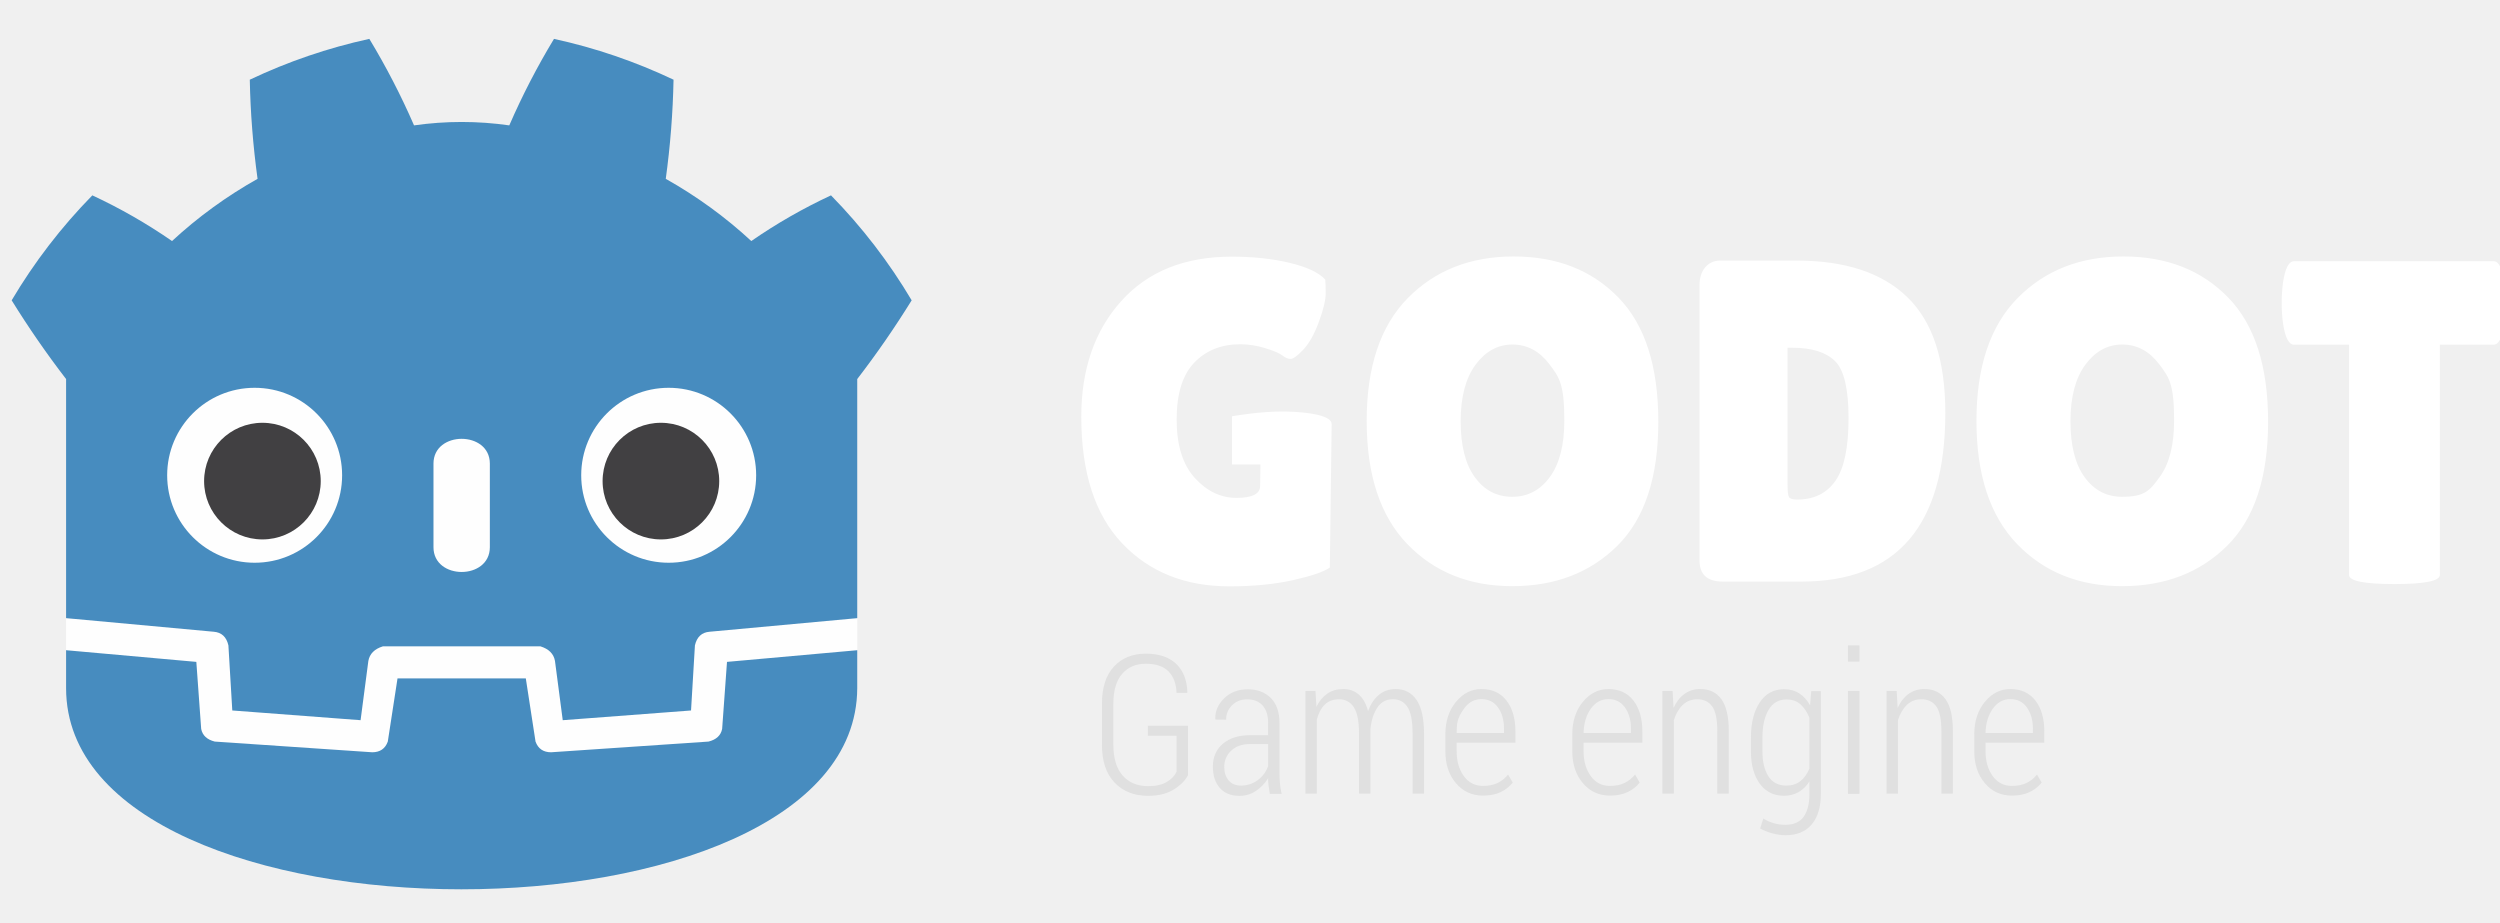
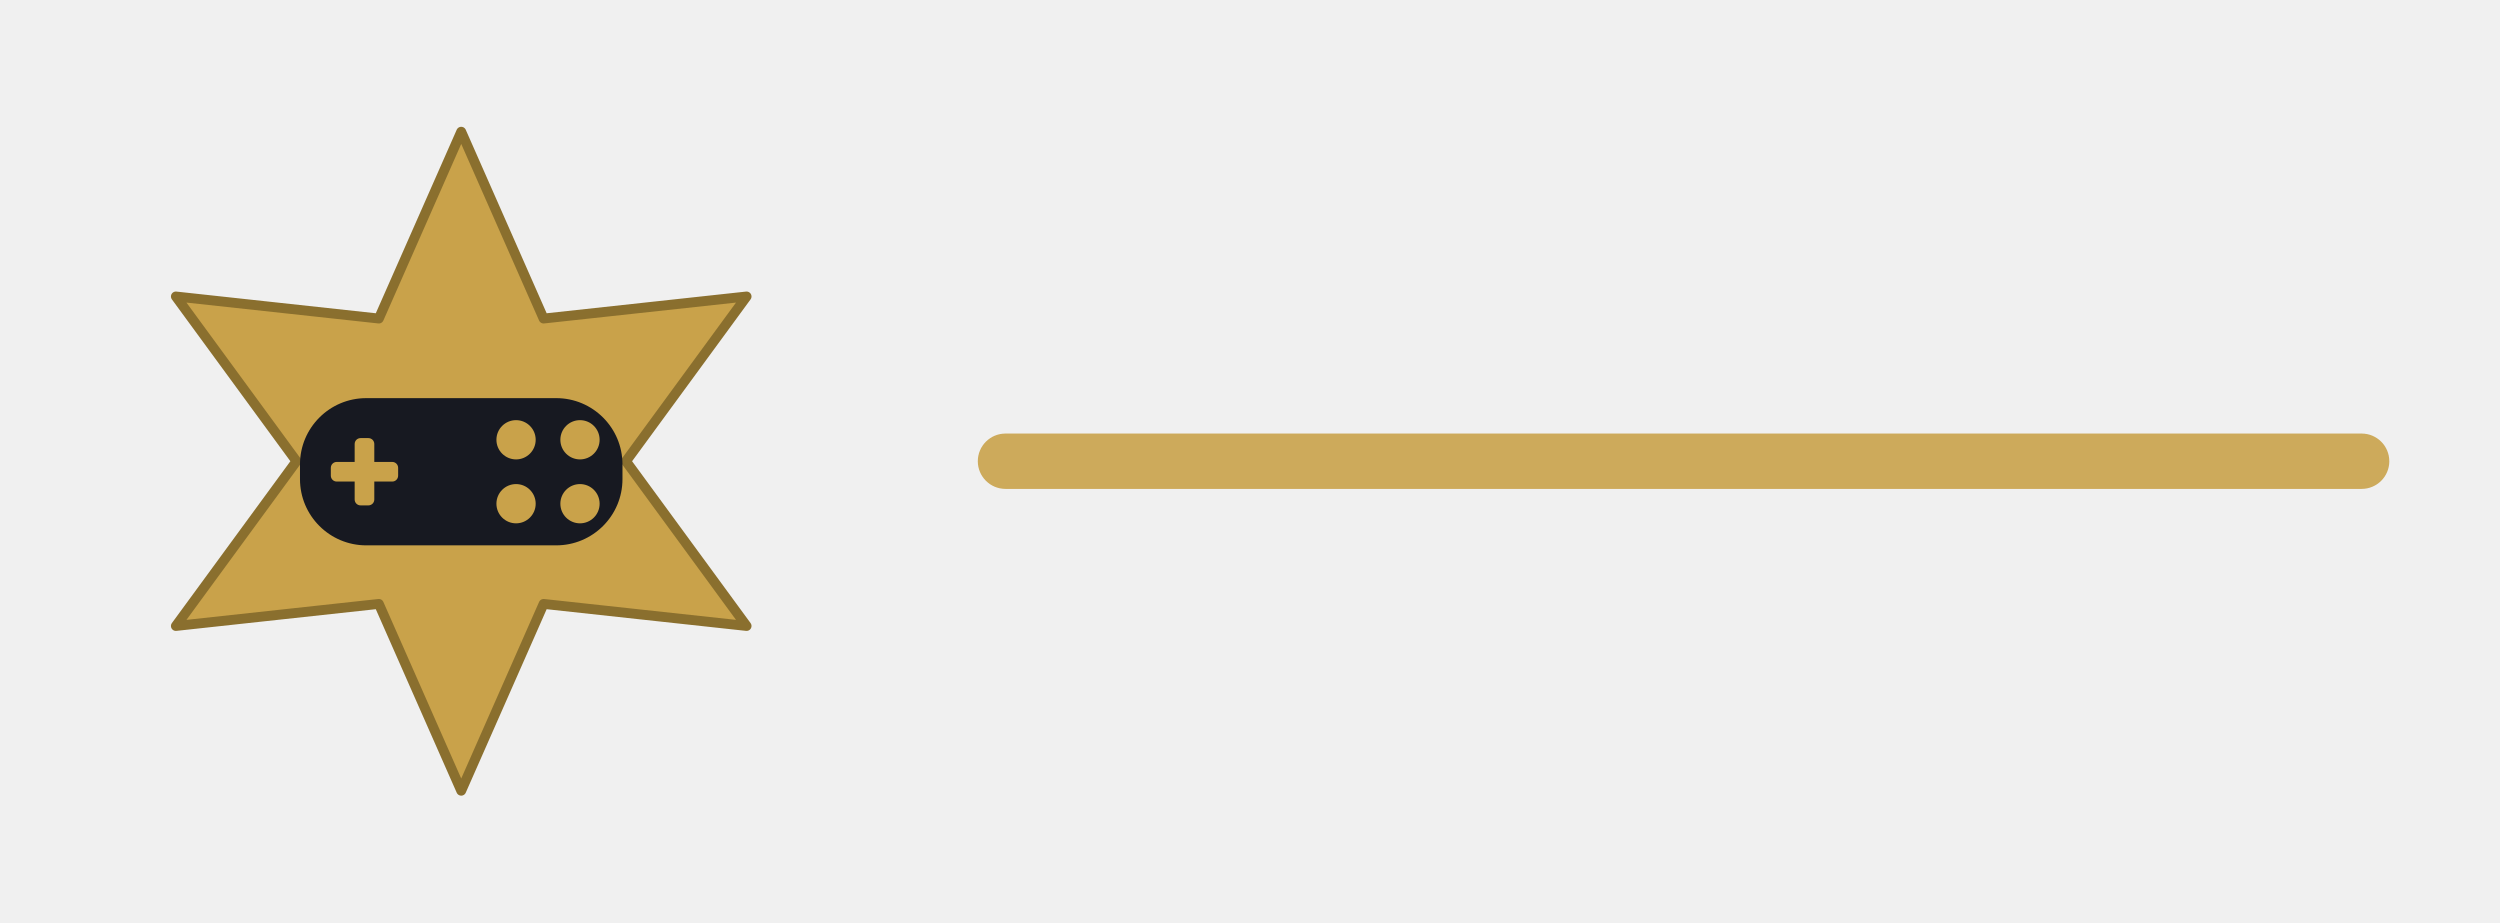
- <svg xmlns="http://www.w3.org/2000/svg" width="187" height="69">
-   <path fill="#fff" d="M96.116 30.781c-1.847-.029-3.96.356-3.96.356v3.605h2.125l-.024 1.606q0 .893-1.767.894-1.767-.001-3.12-1.493-1.358-1.495-1.356-4.372 0-2.884 1.32-4.255 1.32-1.372 3.448-1.372a6.3 6.3 0 0 1 1.852.292q.96.291 1.287.546c.217.176.422.258.618.258q.29.002.94-.685.654-.687 1.169-2.074c.342-.929.514-1.64.514-2.145 0-.501-.011-.847-.034-1.029q-.72-.788-2.66-1.252-1.936-.464-4.338-.463-5.282 0-8.265 3.327-2.986 3.328-2.985 8.644 0 6.244 3.051 9.467 3.055 3.224 8.028 3.223 2.674 0 4.75-.463 2.075-.462 2.762-.943l.137-10.734c0-.623-1.646-.906-3.492-.938m17.018-5.01q-1.645 0-2.762 1.509-1.114 1.509-1.114 4.234 0 2.73 1.064 4.186 1.063 1.46 2.795 1.46t2.812-1.478q1.081-1.473 1.082-4.218c.001-2.745-.373-3.237-1.116-4.22q-1.114-1.473-2.761-1.473m-.017 18.074q-4.819 0-7.856-3.153-3.033-3.156-3.033-9.21 0-6.056 3.068-9.178 3.07-3.12 7.924-3.12 4.854-.002 7.837 3.072c1.991 2.045 2.985 5.146 2.985 9.294q0 6.224-3.053 9.263-3.053 3.032-7.872 3.032M133.71 26.01v10.26q0 .717.104.907.103.189.616.189 1.888 0 2.865-1.408.978-1.404.976-4.68-.001-3.278-1.01-4.27-1.013-.996-3.208-.998zm-6.585 15.917V21.348q-.001-.858.43-1.359.427-.496 1.114-.497h5.728q5.454.001 8.281 2.747 2.832 2.742 2.832 8.642 0 12.622-10.772 12.622h-5.864q-1.749.001-1.75-1.577m31.623-16.155q-1.648 0-2.763 1.509-1.113 1.509-1.113 4.234 0 2.73 1.063 4.186 1.062 1.46 2.795 1.46c1.733 0 2.093-.492 2.813-1.478q1.08-1.473 1.081-4.218c.001-2.745-.372-3.237-1.115-4.22q-1.114-1.473-2.761-1.473m-.018 18.074q-4.819 0-7.854-3.153-3.036-3.156-3.036-9.21 0-6.056 3.069-9.178 3.07-3.12 7.925-3.12 4.853-.002 7.837 3.072c1.99 2.045 2.984 5.146 2.984 9.294q0 6.224-3.053 9.263-3.053 3.032-7.872 3.032m23.773-.842c0 .454-1.13.685-3.395.685q-3.396-.001-3.397-.685v-17.22h-4.115q-.584.001-.823-1.58a11 11 0 0 1-.101-1.542q-.001-.787.1-1.543c.16-1.05.435-1.58.824-1.58h14.92q.584.002.825 1.58a11.6 11.6 0 0 1 0 3.086q-.242 1.58-.824 1.579h-4.014z" />
-   <path fill="#e0e0e0" d="M88.866 57.973q-.284.585-1.048 1.069-.764.486-1.942.486-1.554.002-2.503-.987-.946-.983-.947-2.833v-3.073q0-1.808.895-2.776c.596-.64 1.395-.966 2.392-.966q1.462.002 2.265.764.8.765.837 2.128l-.013.04h-.796q-.041-1.042-.61-1.612-.568-.565-1.683-.566-1.128 0-1.782.765-.652.762-.651 2.215v3.091q0 1.507.702 2.3.701.785 1.894.785.873.001 1.398-.313.526-.312.732-.763v-2.692h-2.144v-.748h3.004zm3.95.789q.708.001 1.26-.406.55-.41.777-1.04v-1.661H93.49q-.87 0-1.393.493a1.6 1.6 0 0 0-.522 1.22q0 .616.327 1.006.327.389.915.388m2.165.62a20 20 0 0 1-.097-.652 4 4 0 0 1-.03-.518 3 3 0 0 1-.906.945q-.555.374-1.238.373-.952 0-1.47-.591-.517-.594-.518-1.603 0-1.07.751-1.707.753-.636 2.038-.636h1.342v-.943q-.001-.815-.41-1.28-.415-.457-1.152-.459-.687 0-1.133.441a1.46 1.46 0 0 0-.442 1.078l-.797-.007-.014-.042q-.033-.865.659-1.544.69-.678 1.77-.677 1.064 0 1.719.646.65.653.651 1.86v3.767q0 .412.037.795a5 5 0 0 0 .127.753zm3.415-7.698.072 1.191a2.46 2.46 0 0 1 .808-.989q.505-.345 1.186-.345.697 0 1.17.408.475.408.697 1.237.284-.766.805-1.207.524-.438 1.259-.438 1.01 0 1.566.818.557.819.557 2.518v4.485h-.857v-4.5q-.001-1.413-.384-1.987-.383-.573-1.093-.574-.745-.002-1.165.637-.417.639-.511 1.605v4.82h-.853v-4.497q0-1.381-.393-1.97a1.25 1.25 0 0 0-1.096-.59q-.674.001-1.083.409t-.585 1.119v5.528h-.853v-7.679zm12.414.61q-.801 0-1.317.73c-.516.73-.522 1.089-.536 1.805h3.542v-.328q0-.952-.446-1.58-.449-.628-1.243-.627m.12 7.218q-1.24 0-2.03-.933-.787-.931-.787-2.382V54.92q0-1.454.79-2.42.792-.96 1.907-.959 1.206 0 1.872.858.67.86.67 2.31v.842h-4.395v.639q0 1.115.532 1.856.534.741 1.442.74.631 0 1.09-.22a2.25 2.25 0 0 0 .783-.632l.349.604a2.5 2.5 0 0 1-.9.708q-.548.264-1.322.265m9.375-7.218q-.804 0-1.32.73-.512.73-.535 1.805h3.543V54.5q0-.952-.447-1.58-.446-.629-1.241-.627m.12 7.218q-1.243 0-2.03-.933-.79-.932-.79-2.382V54.92q.001-1.454.79-2.42.794-.96 1.91-.959 1.205 0 1.872.858.668.86.668 2.31v.842h-4.395v.639q0 1.115.535 1.856.53.741 1.44.74.632 0 1.088-.22a2.3 2.3 0 0 0 .787-.632l.347.604a2.5 2.5 0 0 1-.9.708q-.548.264-1.322.265m4.684-7.828.07 1.269q.306-.677.814-1.044a1.97 1.97 0 0 1 1.19-.368q1.028 0 1.576.763.552.764.551 2.374v4.684h-.858v-4.677q0-1.314-.384-1.845-.382-.534-1.113-.533-.655-.001-1.095.43-.441.426-.66 1.144v5.481h-.852v-7.678zm6.72 4.523q0 1.17.447 1.86.445.697 1.348.696.617.001 1.044-.335.424-.338.673-.935V53.69q-.24-.614-.655-.994-.415-.376-1.047-.377-.902 0-1.355.786-.456.79-.455 2.053zm-.86-1.05q0-1.631.66-2.62.659-.984 1.825-.984c.43 0 .81.105 1.132.316.324.207.592.51.807.895l.083-1.068h.723v7.686q0 1.475-.686 2.286c-.46.537-1.111.81-1.953.81q-.454-.001-.976-.14a4 4 0 0 1-.927-.365l.236-.748a2.9 2.9 0 0 0 .774.347 3 3 0 0 0 .879.124q.916 0 1.355-.587.44-.592.44-1.727v-.93a2.3 2.3 0 0 1-.802.795 2.15 2.15 0 0 1-1.1.276q-1.157 0-1.813-.906-.657-.905-.658-2.41zm8.12 4.226h-.862v-7.7h.862zm0-9.892h-.862v-1.213h.862zm2.782 2.193.07 1.269q.307-.677.813-1.044a2 2 0 0 1 1.19-.368q1.03 0 1.58.763.55.764.549 2.374v4.684h-.858v-4.677q0-1.314-.384-1.845-.383-.534-1.114-.533-.654-.001-1.093.43-.441.426-.66 1.144v5.481h-.853v-7.678zm8.499.61q-.804 0-1.317.73-.514.73-.537 1.805h3.543V54.5q0-.952-.446-1.58-.447-.629-1.243-.627m.122 7.218q-1.245 0-2.03-.933-.789-.932-.788-2.382V54.92q0-1.454.79-2.42.792-.96 1.906-.959 1.207 0 1.875.858.666.86.667 2.31v.842h-4.396v.639q.002 1.115.534 1.856.531.741 1.442.74.63 0 1.087-.22a2.25 2.25 0 0 0 .787-.632l.348.604a2.5 2.5 0 0 1-.9.708q-.548.264-1.322.265" />
-   <g fill="#fefefe" transform="translate(-2.69 -2.69)scale(.0727)">
-     <path d="M105 673v33q407 354 814 0v-33z" />
-     <path fill="#478cbf" d="m105 673 152 14q12 1 15 14l4 67 132 10 8-61q2-11 15-15h162q13 4 15 15l8 61 132-10 4-67q3-13 15-14l152-14V427q30-39 56-81-35-59-83-108-43 20-82 47-40-37-88-64 7-51 8-102-59-28-123-42-26 43-46 89-49-7-98 0-20-46-46-89-64 14-123 42 1 51 8 102-48 27-88 64-39-27-82-47-48 49-83 108 26 42 56 81zm0 33v39c0 276 813 276 814 0v-39l-134 12-5 69q-2 10-14 13l-162 11q-12 0-16-11l-10-65H446l-10 65q-4 11-16 11l-162-11q-12-3-14-13l-5-69z" />
-     <path d="M483 600c0 34 58 34 58 0v-86c0-34-58-34-58 0z" />
-     <circle cx="725" cy="526" r="90" />
-     <circle cx="299" cy="526" r="90" />
+ <svg xmlns="http://www.w3.org/2000/svg" width="187" height="69" viewBox="0 0 187 69" role="img" aria-label="Game Master">
+   <g transform="translate(8.28,8.28)scale(0.81937)">
+     <polygon points="32.000,1.920 39.520,18.975 58.050,16.960 47.040,32.000 58.050,47.040 39.520,45.025 32.000,62.080 24.480,45.025 5.950,47.040 16.960,32.000 5.950,16.960 24.480,18.975" fill="#c9a24a" stroke="#8a6f2e" stroke-width="0.9" stroke-linejoin="round" />
+     <rect x="17.280" y="26.240" width="29.440" height="13.440" rx="6.048" fill="#171921" />
+     <rect x="22.272" y="29.888" width="1.792" height="6.144" rx="0.538" fill="#c9a24a" />
+     <rect x="20.096" y="32.064" width="6.144" height="1.792" rx="0.538" fill="#c9a24a" />
+     <circle cx="37.005" cy="30.042" r="1.792" fill="#c9a24a" />
+     <circle cx="42.842" cy="30.042" r="1.792" fill="#c9a24a" />
+     <circle cx="37.005" cy="35.878" r="1.792" fill="#c9a24a" />
+     <circle cx="42.842" cy="35.878" r="1.792" fill="#c9a24a" />
  </g>
-   <g fill="#414042" transform="translate(-2.69 -2.69)scale(.0727)">
-     <circle cx="307" cy="532" r="60" />
-     <circle cx="717" cy="532" r="60" />
-   </g>
+   <rect x="73.14" y="32.43" width="105.58" height="4.14" rx="2.07" fill="#c9a24a" opacity="0.9" />
</svg>
